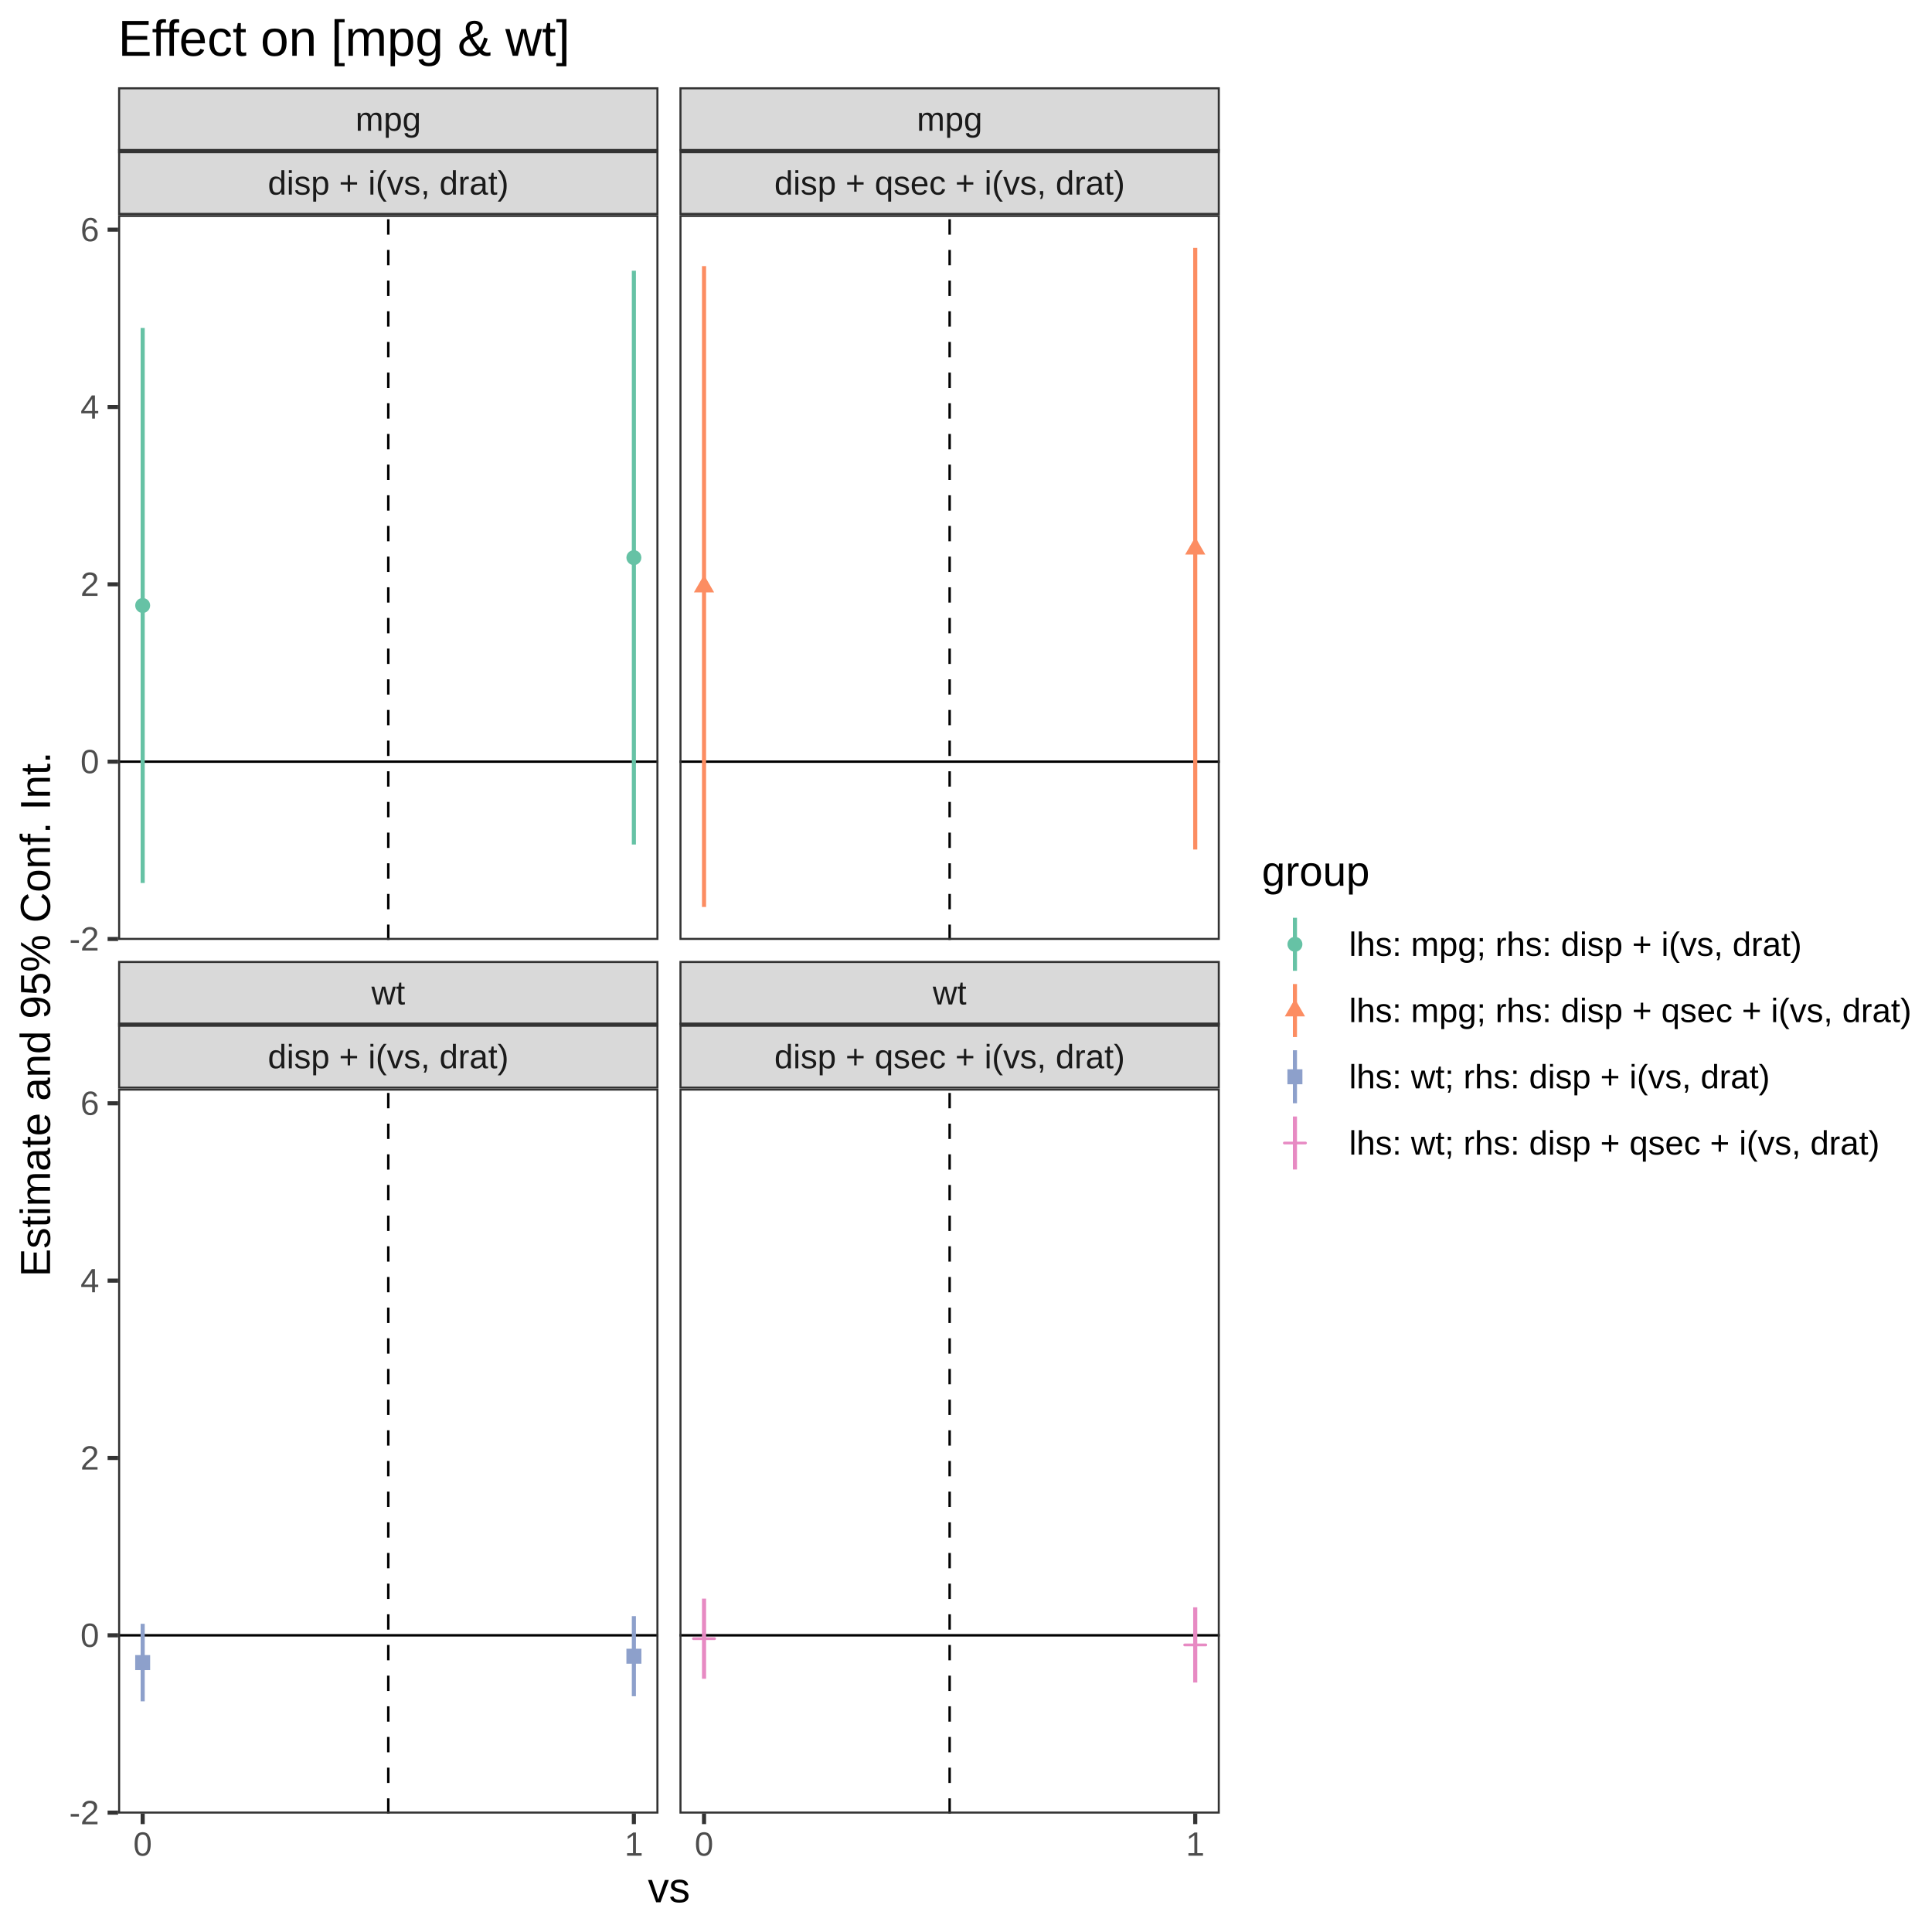
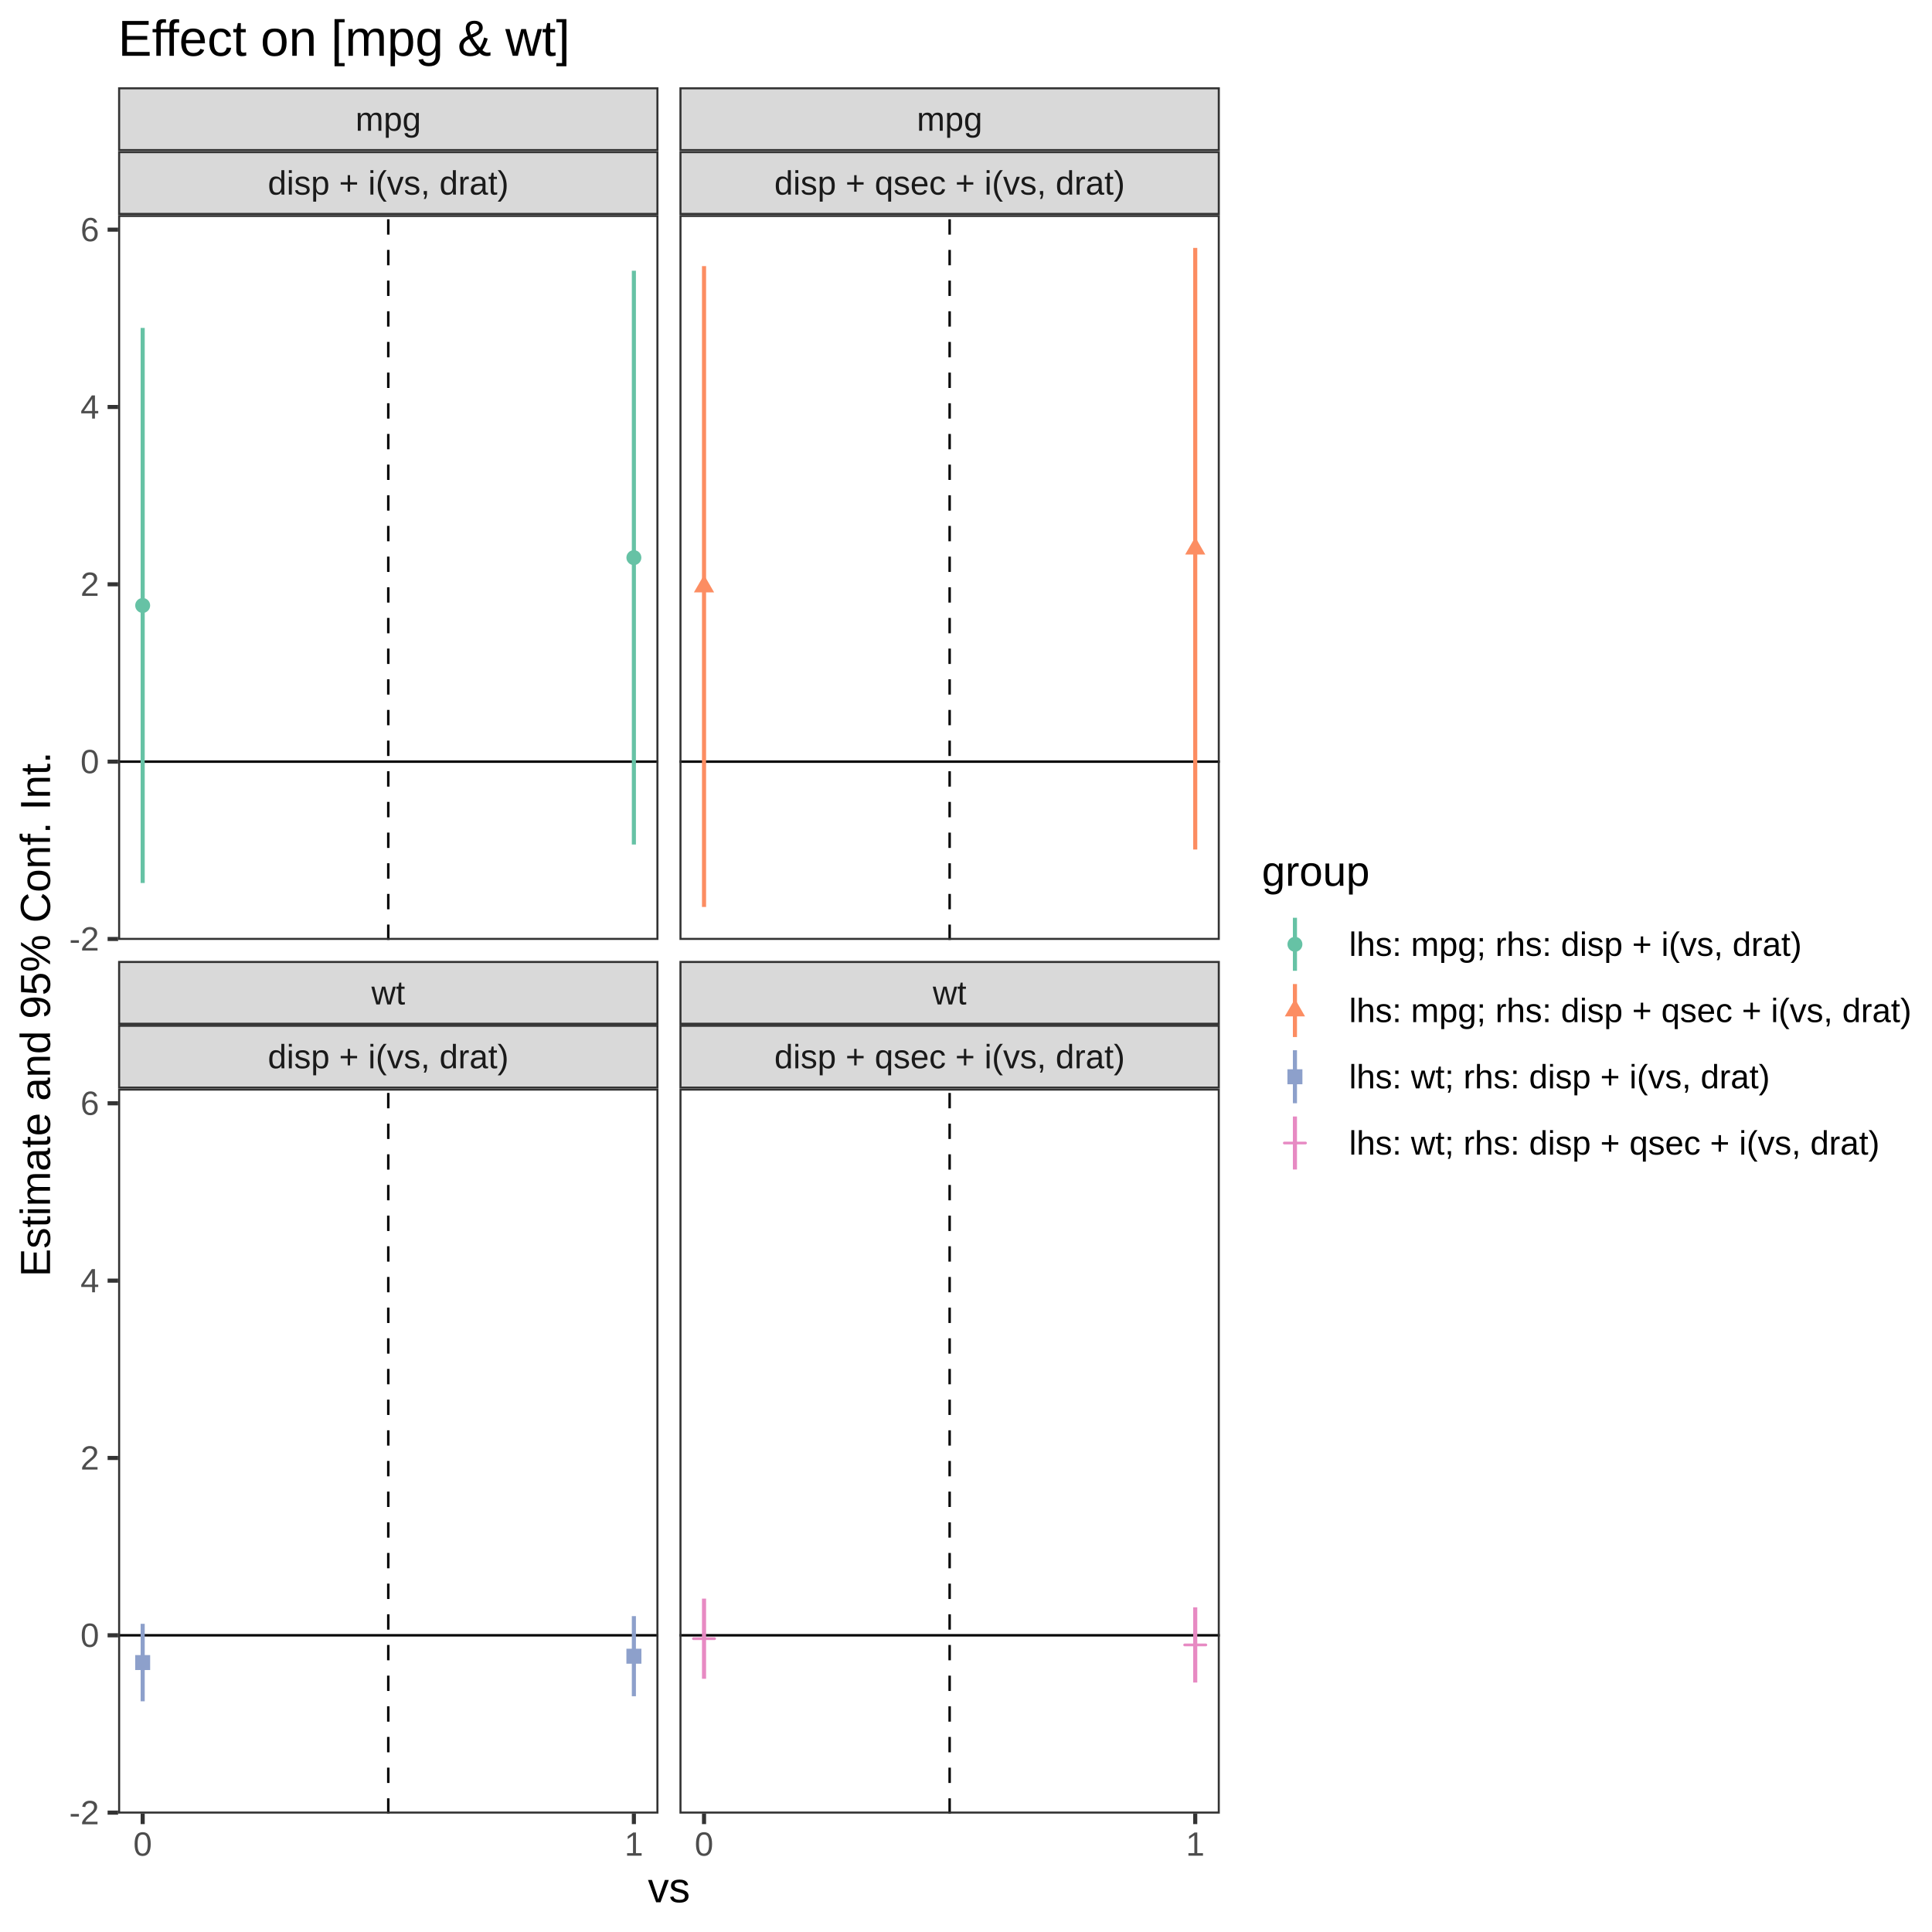
<svg xmlns="http://www.w3.org/2000/svg" width="504.00pt" height="504.00pt" viewBox="0 0 504.00 504.00">
  <g class="svglite">
    <defs>
      <style type="text/css">
    .svglite line, .svglite polyline, .svglite polygon, .svglite path, .svglite rect, .svglite circle {
      fill: none;
      stroke: #000000;
      stroke-linecap: round;
      stroke-linejoin: round;
      stroke-miterlimit: 10.00;
    }
    .svglite text {
      white-space: pre;
    }
    .svglite g.glyphgroup path {
      fill: inherit;
      stroke: none;
    }
  </style>
    </defs>
    <rect width="100%" height="100%" style="stroke: none; fill: #FFFFFF;" />
    <defs>
      <clipPath id="cpMC4wMHw1MDQuMDB8MC4wMHw1MDQuMDA=">
        <rect x="0.00" y="0.00" width="504.00" height="504.00" />
      </clipPath>
    </defs>
    <g clip-path="url(#cpMC4wMHw1MDQuMDB8MC4wMHw1MDQuMDA=)">
      <rect x="0" y="0.00" width="504.00" height="504.00" style="stroke-width: 1.07; stroke: #FFFFFF; fill: #FFFFFF;" />
    </g>
    <defs>
      <clipPath id="cpMzAuODF8MTcxLjc3fDU2LjA3fDI0NS4yMA==">
        <rect x="30.81" y="56.07" width="140.96" height="189.13" />
      </clipPath>
    </defs>
    <g clip-path="url(#cpMzAuODF8MTcxLjc3fDU2LjA3fDI0NS4yMA==)">
      <rect x="30.81" y="56.07" width="140.96" height="189.13" style="stroke-width: 1.07; stroke: none; fill: #FFFFFF;" />
      <line x1="101.29" y1="245.20" x2="101.29" y2="56.07" style="stroke-width: 0.64; stroke-dasharray: 4.00,4.00; stroke-linecap: butt;" />
      <line x1="30.81" y1="198.69" x2="171.77" y2="198.69" style="stroke-width: 0.64; stroke-linecap: butt;" />
      <line x1="37.22" y1="230.35" x2="37.22" y2="85.55" style="stroke-width: 1.07; stroke: #66C2A5; stroke-linecap: butt;" />
      <line x1="165.36" y1="220.31" x2="165.36" y2="70.63" style="stroke-width: 1.07; stroke: #66C2A5; stroke-linecap: butt;" />
      <circle cx="37.22" cy="157.95" r="1.95" style="stroke-width: 0.71; stroke: none; fill: #66C2A5;" />
      <circle cx="165.36" cy="145.47" r="1.95" style="stroke-width: 0.71; stroke: none; fill: #66C2A5;" />
      <rect x="30.81" y="56.07" width="140.96" height="189.13" style="stroke-width: 1.07; stroke: #333333;" />
    </g>
    <g clip-path="url(#cpMC4wMHw1MDQuMDB8MC4wMHw1MDQuMDA=)">
</g>
    <defs>
      <clipPath id="cpMzAuODF8MTcxLjc3fDI4My45OHw0NzMuMTI=">
        <rect x="30.81" y="283.98" width="140.96" height="189.13" />
      </clipPath>
    </defs>
    <g clip-path="url(#cpMzAuODF8MTcxLjc3fDI4My45OHw0NzMuMTI=)">
      <rect x="30.81" y="283.98" width="140.96" height="189.13" style="stroke-width: 1.07; stroke: none; fill: #FFFFFF;" />
      <line x1="101.29" y1="473.12" x2="101.29" y2="283.98" style="stroke-width: 0.64; stroke-dasharray: 4.00,4.00; stroke-linecap: butt;" />
      <line x1="30.81" y1="426.60" x2="171.77" y2="426.60" style="stroke-width: 0.64; stroke-linecap: butt;" />
      <line x1="37.22" y1="443.82" x2="37.22" y2="423.60" style="stroke-width: 1.07; stroke: #8DA0CB; stroke-linecap: butt;" />
      <line x1="165.36" y1="442.50" x2="165.36" y2="421.60" style="stroke-width: 1.07; stroke: #8DA0CB; stroke-linecap: butt;" />
      <polygon points="35.27,435.66 39.17,435.66 39.17,431.76 35.27,431.76 " style="stroke-width: 0.71; stroke: none; fill: #8DA0CB;" />
      <polygon points="163.41,434.01 167.32,434.01 167.32,430.10 163.41,430.10 " style="stroke-width: 0.71; stroke: none; fill: #8DA0CB;" />
      <rect x="30.81" y="283.98" width="140.96" height="189.13" style="stroke-width: 1.07; stroke: #333333;" />
    </g>
    <g clip-path="url(#cpMC4wMHw1MDQuMDB8MC4wMHw1MDQuMDA=)">
</g>
    <defs>
      <clipPath id="cpMTc3LjI1fDMxOC4yMXw1Ni4wN3wyNDUuMjA=">
        <rect x="177.25" y="56.07" width="140.96" height="189.13" />
      </clipPath>
    </defs>
    <g clip-path="url(#cpMTc3LjI1fDMxOC4yMXw1Ni4wN3wyNDUuMjA=)">
      <rect x="177.25" y="56.07" width="140.96" height="189.13" style="stroke-width: 1.07; stroke: none; fill: #FFFFFF;" />
      <line x1="247.73" y1="245.20" x2="247.73" y2="56.07" style="stroke-width: 0.64; stroke-dasharray: 4.00,4.00; stroke-linecap: butt;" />
      <line x1="177.25" y1="198.69" x2="318.21" y2="198.69" style="stroke-width: 0.64; stroke-linecap: butt;" />
      <line x1="183.66" y1="236.60" x2="183.66" y2="69.42" style="stroke-width: 1.07; stroke: #FC8D62; stroke-linecap: butt;" />
      <line x1="311.80" y1="221.61" x2="311.80" y2="64.67" style="stroke-width: 1.07; stroke: #FC8D62; stroke-linecap: butt;" />
      <polygon points="183.66,149.97 186.29,154.53 181.02,154.53 " style="stroke-width: 0.71; stroke: none; fill: #FC8D62;" />
      <polygon points="311.80,140.10 314.43,144.66 309.17,144.66 " style="stroke-width: 0.71; stroke: none; fill: #FC8D62;" />
      <rect x="177.25" y="56.07" width="140.96" height="189.13" style="stroke-width: 1.07; stroke: #333333;" />
    </g>
    <g clip-path="url(#cpMC4wMHw1MDQuMDB8MC4wMHw1MDQuMDA=)">
</g>
    <defs>
      <clipPath id="cpMTc3LjI1fDMxOC4yMXwyODMuOTh8NDczLjEy">
        <rect x="177.25" y="283.98" width="140.96" height="189.13" />
      </clipPath>
    </defs>
    <g clip-path="url(#cpMTc3LjI1fDMxOC4yMXwyODMuOTh8NDczLjEy)">
      <rect x="177.25" y="283.98" width="140.96" height="189.13" style="stroke-width: 1.07; stroke: none; fill: #FFFFFF;" />
      <line x1="247.73" y1="473.12" x2="247.73" y2="283.98" style="stroke-width: 0.64; stroke-dasharray: 4.00,4.00; stroke-linecap: butt;" />
      <line x1="177.25" y1="426.60" x2="318.21" y2="426.60" style="stroke-width: 0.64; stroke-linecap: butt;" />
      <line x1="183.66" y1="437.94" x2="183.66" y2="417.03" style="stroke-width: 1.07; stroke: #E78AC3; stroke-linecap: butt;" />
      <line x1="311.80" y1="438.93" x2="311.80" y2="419.30" style="stroke-width: 1.07; stroke: #E78AC3; stroke-linecap: butt;" />
      <line x1="180.89" y1="427.48" x2="186.42" y2="427.48" style="stroke-width: 0.71; stroke: #E78AC3;" />
      <line x1="183.66" y1="430.25" x2="183.66" y2="424.72" style="stroke-width: 0.71; stroke: #E78AC3;" />
      <line x1="309.04" y1="429.11" x2="314.57" y2="429.11" style="stroke-width: 0.71; stroke: #E78AC3;" />
      <line x1="311.80" y1="431.88" x2="311.80" y2="426.35" style="stroke-width: 0.71; stroke: #E78AC3;" />
      <rect x="177.25" y="283.98" width="140.96" height="189.13" style="stroke-width: 1.07; stroke: #333333;" />
    </g>
    <g clip-path="url(#cpMC4wMHw1MDQuMDB8MC4wMHw1MDQuMDA=)">
</g>
    <defs>
-       <clipPath id="cpMzAuODF8MTcxLjc3fDI1MC42OHwyODMuOTg=">
-         <rect x="30.81" y="250.68" width="140.96" height="33.30" />
-       </clipPath>
-     </defs>
-     <g clip-path="url(#cpMzAuODF8MTcxLjc3fDI1MC42OHwyODMuOTg=)">
+       <clipPath id="cpMzAuODF8MTcxLjc3fDI1MC42OHwyNjcuMzM=">
+         <rect x="30.81" y="250.68" width="140.96" height="16.65" />
+       </clipPath>
+     </defs>
+     <g clip-path="url(#cpMzAuODF8MTcxLjc3fDI1MC42OHwyNjcuMzM=)">
      <rect x="30.81" y="250.68" width="140.96" height="16.65" style="stroke-width: 1.07; stroke: #333333; fill: #D9D9D9;" />
      <text x="101.29" y="262.03" text-anchor="middle" style="font-size: 8.80px;fill: #1A1A1A; font-family: &quot;Liberation Sans&quot;;" textLength="8.80px" lengthAdjust="spacingAndGlyphs">wt</text>
+     </g>
+     <g clip-path="url(#cpMC4wMHw1MDQuMDB8MC4wMHw1MDQuMDA=)">
+ </g>
+     <defs>
+       <clipPath id="cpMzAuODF8MTcxLjc3fDI2Ny4zM3wyODMuOTg=">
+         <rect x="30.81" y="267.33" width="140.96" height="16.65" />
+       </clipPath>
+     </defs>
+     <g clip-path="url(#cpMzAuODF8MTcxLjc3fDI2Ny4zM3wyODMuOTg=)">
      <rect x="30.81" y="267.33" width="140.96" height="16.65" style="stroke-width: 1.07; stroke: #333333; fill: #D9D9D9;" />
      <text x="101.29" y="278.69" text-anchor="middle" style="font-size: 8.80px;fill: #1A1A1A; font-family: &quot;Liberation Sans&quot;;" textLength="62.78px" lengthAdjust="spacingAndGlyphs">disp + i(vs, drat)</text>
    </g>
    <g clip-path="url(#cpMC4wMHw1MDQuMDB8MC4wMHw1MDQuMDA=)">
</g>
    <defs>
-       <clipPath id="cpMTc3LjI1fDMxOC4yMXwyNTAuNjh8MjgzLjk4">
-         <rect x="177.25" y="250.68" width="140.96" height="33.30" />
-       </clipPath>
-     </defs>
-     <g clip-path="url(#cpMTc3LjI1fDMxOC4yMXwyNTAuNjh8MjgzLjk4)">
+       <clipPath id="cpMTc3LjI1fDMxOC4yMXwyNTAuNjh8MjY3LjMz">
+         <rect x="177.25" y="250.68" width="140.96" height="16.65" />
+       </clipPath>
+     </defs>
+     <g clip-path="url(#cpMTc3LjI1fDMxOC4yMXwyNTAuNjh8MjY3LjMz)">
      <rect x="177.25" y="250.68" width="140.96" height="16.65" style="stroke-width: 1.07; stroke: #333333; fill: #D9D9D9;" />
      <text x="247.73" y="262.03" text-anchor="middle" style="font-size: 8.80px;fill: #1A1A1A; font-family: &quot;Liberation Sans&quot;;" textLength="8.80px" lengthAdjust="spacingAndGlyphs">wt</text>
+     </g>
+     <g clip-path="url(#cpMC4wMHw1MDQuMDB8MC4wMHw1MDQuMDA=)">
+ </g>
+     <defs>
+       <clipPath id="cpMTc3LjI1fDMxOC4yMXwyNjcuMzN8MjgzLjk4">
+         <rect x="177.25" y="267.33" width="140.96" height="16.65" />
+       </clipPath>
+     </defs>
+     <g clip-path="url(#cpMTc3LjI1fDMxOC4yMXwyNjcuMzN8MjgzLjk4)">
      <rect x="177.25" y="267.33" width="140.96" height="16.65" style="stroke-width: 1.07; stroke: #333333; fill: #D9D9D9;" />
      <text x="247.73" y="278.69" text-anchor="middle" style="font-size: 8.80px;fill: #1A1A1A; font-family: &quot;Liberation Sans&quot;;" textLength="91.39px" lengthAdjust="spacingAndGlyphs">disp + qsec + i(vs, drat)</text>
    </g>
    <g clip-path="url(#cpMC4wMHw1MDQuMDB8MC4wMHw1MDQuMDA=)">
</g>
    <defs>
-       <clipPath id="cpMzAuODF8MTcxLjc3fDIyLjc3fDU2LjA3">
-         <rect x="30.81" y="22.77" width="140.96" height="33.30" />
-       </clipPath>
-     </defs>
-     <g clip-path="url(#cpMzAuODF8MTcxLjc3fDIyLjc3fDU2LjA3)">
+       <clipPath id="cpMzAuODF8MTcxLjc3fDIyLjc3fDM5LjQy">
+         <rect x="30.81" y="22.77" width="140.96" height="16.65" />
+       </clipPath>
+     </defs>
+     <g clip-path="url(#cpMzAuODF8MTcxLjc3fDIyLjc3fDM5LjQy)">
      <rect x="30.81" y="22.77" width="140.96" height="16.65" style="stroke-width: 1.07; stroke: #333333; fill: #D9D9D9;" />
      <text x="101.29" y="34.12" text-anchor="middle" style="font-size: 8.80px;fill: #1A1A1A; font-family: &quot;Liberation Sans&quot;;" textLength="17.11px" lengthAdjust="spacingAndGlyphs">mpg</text>
+     </g>
+     <g clip-path="url(#cpMC4wMHw1MDQuMDB8MC4wMHw1MDQuMDA=)">
+ </g>
+     <defs>
+       <clipPath id="cpMzAuODF8MTcxLjc3fDM5LjQyfDU2LjA3">
+         <rect x="30.81" y="39.42" width="140.96" height="16.65" />
+       </clipPath>
+     </defs>
+     <g clip-path="url(#cpMzAuODF8MTcxLjc3fDM5LjQyfDU2LjA3)">
      <rect x="30.81" y="39.42" width="140.96" height="16.65" style="stroke-width: 1.07; stroke: #333333; fill: #D9D9D9;" />
      <text x="101.29" y="50.77" text-anchor="middle" style="font-size: 8.80px;fill: #1A1A1A; font-family: &quot;Liberation Sans&quot;;" textLength="62.78px" lengthAdjust="spacingAndGlyphs">disp + i(vs, drat)</text>
    </g>
    <g clip-path="url(#cpMC4wMHw1MDQuMDB8MC4wMHw1MDQuMDA=)">
</g>
    <defs>
-       <clipPath id="cpMTc3LjI1fDMxOC4yMXwyMi43N3w1Ni4wNw==">
-         <rect x="177.25" y="22.77" width="140.96" height="33.30" />
-       </clipPath>
-     </defs>
-     <g clip-path="url(#cpMTc3LjI1fDMxOC4yMXwyMi43N3w1Ni4wNw==)">
+       <clipPath id="cpMTc3LjI1fDMxOC4yMXwyMi43N3wzOS40Mg==">
+         <rect x="177.25" y="22.77" width="140.96" height="16.65" />
+       </clipPath>
+     </defs>
+     <g clip-path="url(#cpMTc3LjI1fDMxOC4yMXwyMi43N3wzOS40Mg==)">
      <rect x="177.25" y="22.77" width="140.96" height="16.65" style="stroke-width: 1.07; stroke: #333333; fill: #D9D9D9;" />
      <text x="247.73" y="34.12" text-anchor="middle" style="font-size: 8.80px;fill: #1A1A1A; font-family: &quot;Liberation Sans&quot;;" textLength="17.11px" lengthAdjust="spacingAndGlyphs">mpg</text>
+     </g>
+     <g clip-path="url(#cpMC4wMHw1MDQuMDB8MC4wMHw1MDQuMDA=)">
+ </g>
+     <defs>
+       <clipPath id="cpMTc3LjI1fDMxOC4yMXwzOS40Mnw1Ni4wNw==">
+         <rect x="177.25" y="39.42" width="140.96" height="16.65" />
+       </clipPath>
+     </defs>
+     <g clip-path="url(#cpMTc3LjI1fDMxOC4yMXwzOS40Mnw1Ni4wNw==)">
      <rect x="177.25" y="39.42" width="140.96" height="16.65" style="stroke-width: 1.07; stroke: #333333; fill: #D9D9D9;" />
      <text x="247.73" y="50.77" text-anchor="middle" style="font-size: 8.80px;fill: #1A1A1A; font-family: &quot;Liberation Sans&quot;;" textLength="91.39px" lengthAdjust="spacingAndGlyphs">disp + qsec + i(vs, drat)</text>
    </g>
    <g clip-path="url(#cpMC4wMHw1MDQuMDB8MC4wMHw1MDQuMDA=)">
      <polyline points="37.22,475.86 37.22,473.12 " style="stroke-width: 1.07; stroke: #333333; stroke-linecap: butt;" />
      <polyline points="165.36,475.86 165.36,473.12 " style="stroke-width: 1.07; stroke: #333333; stroke-linecap: butt;" />
      <text x="37.22" y="484.10" text-anchor="middle" style="font-size: 8.80px;fill: #4D4D4D; font-family: &quot;Liberation Sans&quot;;" textLength="4.89px" lengthAdjust="spacingAndGlyphs">0</text>
      <text x="165.36" y="484.10" text-anchor="middle" style="font-size: 8.80px;fill: #4D4D4D; font-family: &quot;Liberation Sans&quot;;" textLength="4.89px" lengthAdjust="spacingAndGlyphs">1</text>
      <polyline points="183.66,475.86 183.66,473.12 " style="stroke-width: 1.07; stroke: #333333; stroke-linecap: butt;" />
      <polyline points="311.80,475.86 311.80,473.12 " style="stroke-width: 1.07; stroke: #333333; stroke-linecap: butt;" />
      <text x="183.66" y="484.10" text-anchor="middle" style="font-size: 8.80px;fill: #4D4D4D; font-family: &quot;Liberation Sans&quot;;" textLength="4.89px" lengthAdjust="spacingAndGlyphs">0</text>
      <text x="311.80" y="484.10" text-anchor="middle" style="font-size: 8.80px;fill: #4D4D4D; font-family: &quot;Liberation Sans&quot;;" textLength="4.89px" lengthAdjust="spacingAndGlyphs">1</text>
      <text x="25.88" y="247.97" text-anchor="end" style="font-size: 8.80px;fill: #4D4D4D; font-family: &quot;Liberation Sans&quot;;" textLength="7.81px" lengthAdjust="spacingAndGlyphs">-2</text>
      <text x="25.88" y="201.71" text-anchor="end" style="font-size: 8.80px;fill: #4D4D4D; font-family: &quot;Liberation Sans&quot;;" textLength="4.89px" lengthAdjust="spacingAndGlyphs">0</text>
      <text x="25.88" y="155.45" text-anchor="end" style="font-size: 8.80px;fill: #4D4D4D; font-family: &quot;Liberation Sans&quot;;" textLength="4.89px" lengthAdjust="spacingAndGlyphs">2</text>
      <text x="25.88" y="109.20" text-anchor="end" style="font-size: 8.80px;fill: #4D4D4D; font-family: &quot;Liberation Sans&quot;;" textLength="4.89px" lengthAdjust="spacingAndGlyphs">4</text>
      <text x="25.88" y="62.94" text-anchor="end" style="font-size: 8.80px;fill: #4D4D4D; font-family: &quot;Liberation Sans&quot;;" textLength="4.89px" lengthAdjust="spacingAndGlyphs">6</text>
      <polyline points="28.07,244.95 30.81,244.95 " style="stroke-width: 1.07; stroke: #333333; stroke-linecap: butt;" />
      <polyline points="28.07,198.69 30.81,198.69 " style="stroke-width: 1.07; stroke: #333333; stroke-linecap: butt;" />
      <polyline points="28.07,152.43 30.81,152.43 " style="stroke-width: 1.07; stroke: #333333; stroke-linecap: butt;" />
      <polyline points="28.07,106.17 30.81,106.17 " style="stroke-width: 1.07; stroke: #333333; stroke-linecap: butt;" />
      <polyline points="28.07,59.91 30.81,59.91 " style="stroke-width: 1.07; stroke: #333333; stroke-linecap: butt;" />
      <text x="25.88" y="475.89" text-anchor="end" style="font-size: 8.80px;fill: #4D4D4D; font-family: &quot;Liberation Sans&quot;;" textLength="7.81px" lengthAdjust="spacingAndGlyphs">-2</text>
      <text x="25.88" y="429.63" text-anchor="end" style="font-size: 8.80px;fill: #4D4D4D; font-family: &quot;Liberation Sans&quot;;" textLength="4.89px" lengthAdjust="spacingAndGlyphs">0</text>
      <text x="25.88" y="383.37" text-anchor="end" style="font-size: 8.80px;fill: #4D4D4D; font-family: &quot;Liberation Sans&quot;;" textLength="4.89px" lengthAdjust="spacingAndGlyphs">2</text>
      <text x="25.88" y="337.11" text-anchor="end" style="font-size: 8.80px;fill: #4D4D4D; font-family: &quot;Liberation Sans&quot;;" textLength="4.89px" lengthAdjust="spacingAndGlyphs">4</text>
      <text x="25.88" y="290.85" text-anchor="end" style="font-size: 8.80px;fill: #4D4D4D; font-family: &quot;Liberation Sans&quot;;" textLength="4.89px" lengthAdjust="spacingAndGlyphs">6</text>
      <polyline points="28.07,472.86 30.81,472.86 " style="stroke-width: 1.07; stroke: #333333; stroke-linecap: butt;" />
      <polyline points="28.07,426.60 30.81,426.60 " style="stroke-width: 1.07; stroke: #333333; stroke-linecap: butt;" />
      <polyline points="28.07,380.34 30.81,380.34 " style="stroke-width: 1.07; stroke: #333333; stroke-linecap: butt;" />
      <polyline points="28.07,334.08 30.81,334.08 " style="stroke-width: 1.07; stroke: #333333; stroke-linecap: butt;" />
      <polyline points="28.07,287.82 30.81,287.82 " style="stroke-width: 1.07; stroke: #333333; stroke-linecap: butt;" />
      <text x="174.51" y="496.24" text-anchor="middle" style="font-size: 11.00px; font-family: &quot;Liberation Sans&quot;;" textLength="11.00px" lengthAdjust="spacingAndGlyphs">vs</text>
      <text transform="translate(13.05,264.59) rotate(-90)" text-anchor="middle" style="font-size: 11.00px; font-family: &quot;Liberation Sans&quot;;" textLength="137.09px" lengthAdjust="spacingAndGlyphs">Estimate and 95% Conf. Int.</text>
      <rect x="329.17" y="222.37" width="169.35" height="84.45" style="stroke-width: 1.07; stroke: none; fill: #FFFFFF;" />
      <text x="329.17" y="231.08" style="font-size: 11.00px; font-family: &quot;Liberation Sans&quot;;" textLength="28.16px" lengthAdjust="spacingAndGlyphs">group</text>
      <rect x="329.17" y="237.70" width="17.28" height="17.28" style="stroke-width: 1.07; stroke: none; fill: #FFFFFF;" />
      <line x1="337.81" y1="253.25" x2="337.81" y2="239.42" style="stroke-width: 1.07; stroke: #66C2A5; stroke-linecap: butt;" />
      <circle cx="337.81" cy="246.34" r="1.95" style="stroke-width: 0.71; stroke: none; fill: #66C2A5;" />
      <rect x="329.17" y="254.98" width="17.28" height="17.28" style="stroke-width: 1.07; stroke: none; fill: #FFFFFF;" />
      <line x1="337.81" y1="270.53" x2="337.81" y2="256.70" style="stroke-width: 1.07; stroke: #FC8D62; stroke-linecap: butt;" />
      <polygon points="337.81,260.58 340.44,265.14 335.17,265.14 " style="stroke-width: 0.71; stroke: none; fill: #FC8D62;" />
      <rect x="329.17" y="272.26" width="17.28" height="17.28" style="stroke-width: 1.07; stroke: none; fill: #FFFFFF;" />
      <line x1="337.81" y1="287.81" x2="337.81" y2="273.98" style="stroke-width: 1.07; stroke: #8DA0CB; stroke-linecap: butt;" />
      <polygon points="335.85,282.85 339.76,282.85 339.76,278.94 335.85,278.94 " style="stroke-width: 0.71; stroke: none; fill: #8DA0CB;" />
      <rect x="329.17" y="289.54" width="17.28" height="17.28" style="stroke-width: 1.07; stroke: none; fill: #FFFFFF;" />
      <line x1="337.81" y1="305.09" x2="337.81" y2="291.26" style="stroke-width: 1.07; stroke: #E78AC3; stroke-linecap: butt;" />
      <line x1="335.04" y1="298.18" x2="340.57" y2="298.18" style="stroke-width: 0.71; stroke: #E78AC3;" />
      <line x1="337.81" y1="300.94" x2="337.81" y2="295.41" style="stroke-width: 0.71; stroke: #E78AC3;" />
      <text x="351.93" y="249.36" style="font-size: 8.80px; font-family: &quot;Liberation Sans&quot;;" textLength="117.98px" lengthAdjust="spacingAndGlyphs">lhs: mpg; rhs: disp + i(vs, drat)</text>
      <text x="351.93" y="266.64" style="font-size: 8.80px; font-family: &quot;Liberation Sans&quot;;" textLength="146.59px" lengthAdjust="spacingAndGlyphs">lhs: mpg; rhs: disp + qsec + i(vs, drat)</text>
      <text x="351.93" y="283.92" style="font-size: 8.80px; font-family: &quot;Liberation Sans&quot;;" textLength="109.67px" lengthAdjust="spacingAndGlyphs">lhs: wt; rhs: disp + i(vs, drat)</text>
      <text x="351.93" y="301.20" style="font-size: 8.80px; font-family: &quot;Liberation Sans&quot;;" textLength="138.28px" lengthAdjust="spacingAndGlyphs">lhs: wt; rhs: disp + qsec + i(vs, drat)</text>
      <text x="30.81" y="14.55" style="font-size: 13.20px; font-family: &quot;Liberation Sans&quot;;" textLength="117.67px" lengthAdjust="spacingAndGlyphs">Effect on [mpg &amp; wt]</text>
    </g>
  </g>
</svg>
